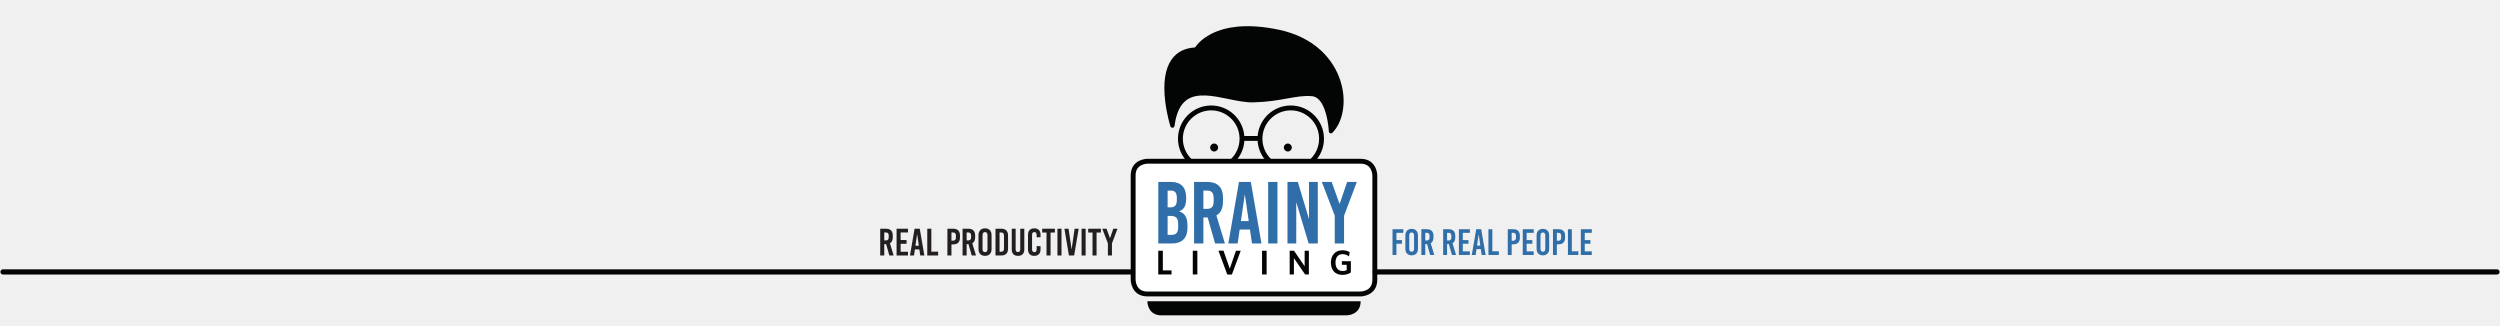
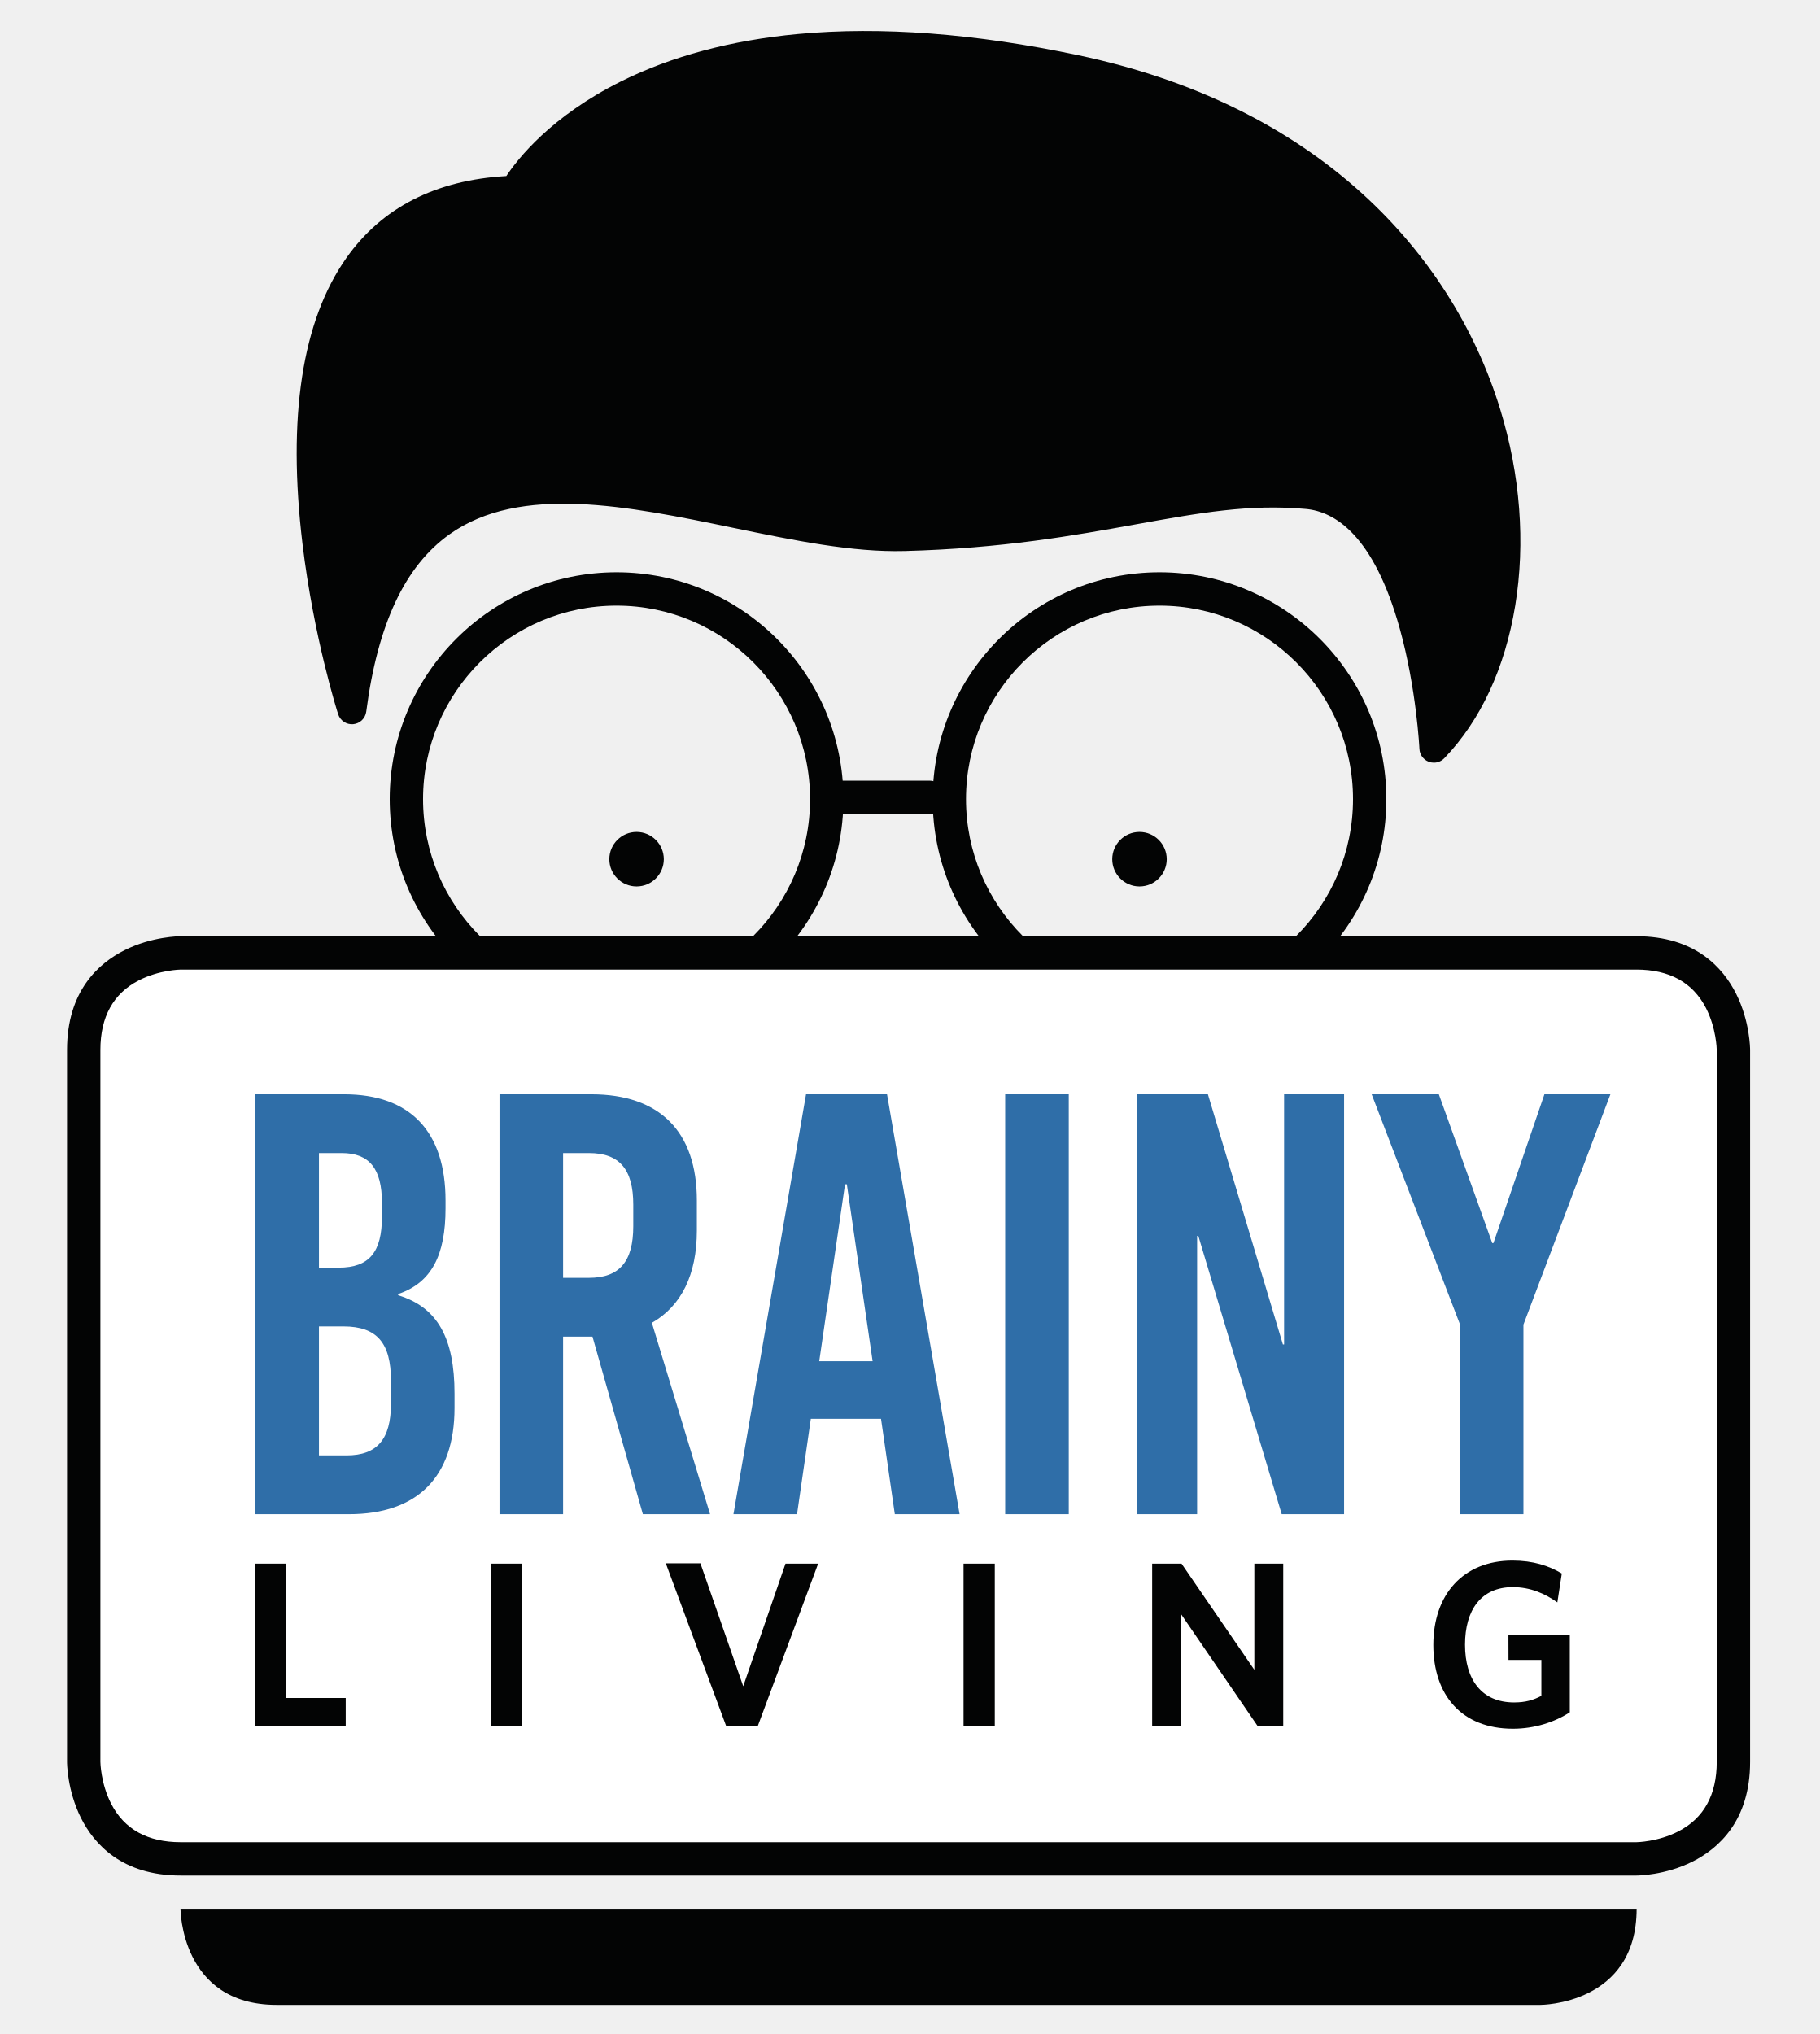
- <svg xmlns="http://www.w3.org/2000/svg" width="100%" height="100%" viewBox="0 0 8000 1042" version="1.1" xml:space="preserve" style="fill-rule:evenodd;clip-rule:evenodd;stroke-linecap:round;stroke-linejoin:round;stroke-miterlimit:2;">
+ <svg xmlns="http://www.w3.org/2000/svg" width="100%" height="100%" viewBox="0 0 7013 7838" version="1.1" xml:space="preserve" style="fill-rule:evenodd;clip-rule:evenodd;stroke-linejoin:round;stroke-miterlimit:2;">
  <g transform="matrix(4.16667,0,0,4.16667,0,0)">
-     <path d="M991.298,128.308C979.293,128.308 969.526,118.541 969.526,106.536C969.526,94.532 979.293,84.766 991.298,84.766C1003.3,84.766 1013.07,94.532 1013.07,106.536C1013.07,118.541 1003.3,128.308 991.298,128.308ZM930.21,128.308C918.205,128.308 908.438,118.541 908.438,106.536C908.438,94.532 918.205,84.766 930.21,84.766C942.215,84.766 951.981,94.532 951.981,106.536C951.981,118.541 942.215,128.308 930.21,128.308ZM991.298,81.013C977.902,81.013 966.893,91.388 965.861,104.522C965.712,104.484 965.559,104.458 965.398,104.458L955.659,104.458C955.653,104.458 955.648,104.46 955.642,104.46C954.581,91.355 943.584,81.013 930.21,81.013C916.136,81.013 904.687,92.463 904.687,106.536C904.687,120.61 916.136,132.06 930.21,132.06C943.721,132.06 954.807,121.506 955.673,108.21L965.398,108.21C965.548,108.21 965.691,108.188 965.831,108.155C966.669,121.477 977.769,132.06 991.298,132.06C1005.37,132.06 1016.82,120.61 1016.82,106.536C1016.82,92.463 1005.37,81.013 991.298,81.013Z" style="fill:rgb(3,4,4);fill-rule:nonzero;" />
-     <path d="M1022.17,102.433C1021.97,102.433 1021.78,102.399 1021.59,102.328C1020.98,102.098 1020.57,101.53 1020.54,100.882C1020.54,100.815 1020.21,94.101 1018.34,87.369C1015.38,76.754 1010.96,74.181 1007.77,73.891C1001.43,73.314 995.808,74.327 988.693,75.611C981.635,76.883 973.634,78.326 962.631,78.621C956.74,78.781 950.206,77.431 943.29,76.002C931.538,73.575 919.386,71.066 911.414,76.741C906.395,80.315 903.331,86.842 902.045,96.696C901.947,97.451 901.337,98.036 900.579,98.105C899.824,98.175 899.116,97.706 898.884,96.981C898.773,96.631 896.133,88.298 894.874,77.819C893.158,63.543 894.821,52.716 899.816,45.639C903.81,39.981 909.859,36.886 917.808,36.432C919.071,34.524 922.836,29.704 930.711,25.783C936.401,22.95 943.099,21.157 950.619,20.452C959.933,19.58 970.552,20.384 982.183,22.843C994.991,25.55 1005.75,30.806 1014.17,38.463C1021.46,45.098 1026.81,53.479 1029.64,62.699C1031.89,70.064 1032.48,77.692 1031.32,84.757C1030.17,91.775 1027.41,97.715 1023.33,101.936C1023.02,102.26 1022.6,102.433 1022.17,102.433Z" style="fill:rgb(3,4,4);fill-rule:nonzero;" />
-     <path d="M1055.87,134.871C1055.87,134.871 1055.87,123.962 1044.96,123.962L881.169,123.962C881.169,123.962 870.259,123.962 870.259,134.871L870.259,214.982C870.259,214.982 870.259,225.891 881.169,225.891L1044.96,225.891C1044.96,225.891 1055.87,225.891 1055.87,214.982L1055.87,134.871Z" style="fill:white;fill-rule:nonzero;" />
-     <path d="M881.169,125.712C881.152,125.712 878.752,125.744 876.451,126.929C873.587,128.405 872.136,131.035 872.136,134.746L872.136,214.856C872.136,214.874 872.167,217.273 873.353,219.575C874.829,222.438 877.458,223.89 881.169,223.89L1044.96,223.89C1044.97,223.89 1047.37,223.858 1049.68,222.673C1052.54,221.197 1053.99,218.567 1053.99,214.856L1053.99,134.751C1053.99,134.669 1053.95,132.3 1052.77,130.027C1051.3,127.164 1048.67,125.712 1044.96,125.712L881.169,125.712ZM1044.96,227.642L881.169,227.642C874.575,227.642 871.426,224.112 869.945,221.15C868.401,218.062 868.383,214.986 868.383,214.856L868.383,134.746C868.383,128.151 871.914,125.002 874.875,123.521C877.963,121.977 881.04,121.96 881.169,121.96L1044.96,121.96C1051.55,121.96 1054.7,125.49 1056.18,128.452C1057.73,131.54 1057.74,134.616 1057.74,134.746L1057.74,214.856C1057.74,221.451 1054.21,224.6 1051.25,226.081C1048.16,227.625 1045.09,227.642 1044.96,227.642Z" style="fill:rgb(3,4,4);fill-rule:nonzero;" />
-     <path d="M889.573,139.743L889.573,186.985L900.102,186.985C907.795,186.985 911.979,182.801 911.979,175.04L911.979,173.42C911.979,167.211 910.09,163.702 905.635,162.351L905.635,162.217C909.415,160.934 910.967,157.83 910.967,152.566L910.967,151.688C910.967,143.928 906.985,139.743 899.562,139.743L889.573,139.743ZM896.727,146.357L899.292,146.357C902.396,146.357 903.813,148.111 903.813,151.959L903.813,153.511C903.813,157.493 902.396,159.247 898.954,159.247L896.727,159.247L896.727,146.357ZM896.727,165.861L899.494,165.861C903.273,165.861 904.826,167.751 904.826,171.935L904.826,174.567C904.826,178.55 903.273,180.372 899.832,180.372L896.727,180.372L896.727,165.861ZM933.171,186.985L940.729,186.985L934.183,165.457C937.49,163.566 939.245,160.057 939.245,155.063L939.245,151.688C939.245,143.928 935.06,139.743 927.366,139.743L917.041,139.743L917.041,186.985L924.195,186.985L924.195,167.009L927.501,167.009L933.171,186.985ZM924.195,146.357L927.097,146.357C930.539,146.357 932.091,148.179 932.091,152.161L932.091,154.591C932.091,158.572 930.539,160.394 927.097,160.394L924.195,160.394L924.195,146.357ZM968.805,186.985L960.639,139.743L951.528,139.743L943.361,186.985L950.515,186.985L952.067,176.255L959.964,176.255L961.517,186.985L968.805,186.985ZM955.915,149.866L956.117,149.866L959.019,169.775L953.012,169.775L955.915,149.866ZM981.088,139.743L973.934,139.743L973.934,186.985L981.088,186.985L981.088,139.743ZM1012.06,186.985L1012.06,139.743L1005.32,139.743L1005.32,167.886L1005.18,167.886L996.744,139.743L988.78,139.743L988.78,186.985L995.529,186.985L995.529,155.671L995.664,155.671L1005.05,186.985L1012.06,186.985ZM1032.24,165.659L1042.03,139.743L1034.61,139.743L1028.87,156.48L1028.73,156.48L1022.73,139.743L1015.17,139.743L1025.09,165.592L1025.09,186.985L1032.24,186.985L1032.24,165.659Z" style="fill:rgb(47,110,168);fill-rule:nonzero;" />
-     <path d="M899.737,210.783L899.737,207.665L893.058,207.665L893.058,192.548L889.543,192.548L889.543,210.783L899.737,210.783ZM919.565,192.548L916.05,192.548L916.05,210.783L919.565,210.783L919.565,192.548ZM952.891,192.548L949.217,192.548L944.46,206.344L939.643,192.511L935.75,192.511L942.55,210.845L946.091,210.845L952.891,192.548ZM972.765,192.548L969.249,192.548L969.249,210.783L972.765,210.783L972.765,192.548ZM1005.22,210.783L1005.22,192.548L1001.97,192.548L1001.97,204.493L993.774,192.548L990.471,192.548L990.471,210.783L993.722,210.783L993.722,198.23L1002.31,210.783L1005.22,210.783ZM1037.46,209.277L1037.46,200.582L1030.55,200.582L1030.56,203.384L1034.26,203.384L1034.26,207.427C1033.36,207.903 1032.46,208.167 1031.2,208.167C1027.52,208.167 1025.67,205.577 1025.67,201.666C1025.67,197.781 1027.47,195.191 1031.04,195.191C1033.05,195.191 1034.68,195.93 1036.06,196.909L1036.56,193.658C1035.11,192.786 1033.34,192.205 1031.01,192.205C1025.46,192.205 1022.11,196.037 1022.11,201.692C1022.11,207.321 1025.28,211.127 1031.06,211.127C1033.49,211.127 1035.74,210.386 1037.46,209.277Z" style="fill:rgb(3,4,4);fill-rule:nonzero;" />
-     <path d="M881.147,231.381C881.147,231.381 881.147,242.19 891.958,242.19L1034.17,242.19C1034.17,242.19 1044.98,242.19 1044.98,231.381" style="fill:rgb(3,4,4);fill-rule:nonzero;" />
-     <path d="M932.462,110.227C930.772,110.227 929.397,111.602 929.397,113.293C929.397,114.983 930.772,116.358 932.462,116.358C934.152,116.358 935.527,114.983 935.527,113.293C935.527,111.602 934.152,110.227 932.462,110.227Z" style="fill:rgb(3,4,4);fill-rule:nonzero;" />
-     <path d="M989.046,110.227C987.355,110.227 985.98,111.602 985.98,113.293C985.98,114.983 987.355,116.358 989.046,116.358C990.735,116.358 992.11,114.983 992.11,113.293C992.11,111.602 990.735,110.227 989.046,110.227Z" style="fill:rgb(3,4,4);fill-rule:nonzero;" />
-     <path d="M679.113,184.641L680.375,184.641C681.873,184.641 682.549,183.848 682.549,182.116L682.549,181.057C682.549,179.325 681.873,178.532 680.375,178.532L679.113,178.532L679.113,184.641ZM680.552,187.518L679.113,187.518L679.113,196.212L676,196.212L676,175.655L680.493,175.655C683.841,175.655 685.662,177.475 685.662,180.852L685.662,182.321C685.662,184.494 684.898,186.021 683.459,186.844L686.308,196.212L683.019,196.212L680.552,187.518Z" style="fill:rgb(35,31,32);fill-rule:nonzero;" />
-     <path d="M691.683,178.532L691.683,184.347L696.234,184.347L696.234,187.225L691.683,187.225L691.683,193.334L697.321,193.334L697.321,196.212L688.57,196.212L688.57,175.655L697.321,175.655L697.321,178.532L691.683,178.532Z" style="fill:rgb(35,31,32);fill-rule:nonzero;" />
-     <path d="M703.048,188.723L705.662,188.723L704.398,180.059L704.311,180.059L703.048,188.723ZM706.748,196.212L706.073,191.542L702.637,191.542L701.961,196.212L698.848,196.212L702.402,175.655L706.366,175.655L709.92,196.212L706.748,196.212Z" style="fill:rgb(35,31,32);fill-rule:nonzero;" />
-     <path d="M720.463,193.275L720.463,196.212L712.152,196.212L712.152,175.655L715.265,175.655L715.265,193.275L720.463,193.275Z" style="fill:rgb(35,31,32);fill-rule:nonzero;" />
-     <path d="M730.713,184.817L731.976,184.817C733.473,184.817 734.148,184.024 734.148,182.292L734.148,181.057C734.148,179.325 733.473,178.532 731.976,178.532L730.713,178.532L730.713,184.817ZM732.093,175.655C735.44,175.655 737.262,177.475 737.262,180.852L737.262,182.497C737.262,185.875 735.44,187.695 732.093,187.695L730.713,187.695L730.713,196.212L727.6,196.212L727.6,175.655L732.093,175.655Z" style="fill:rgb(35,31,32);fill-rule:nonzero;" />
-     <path d="M742.372,184.641L743.634,184.641C745.132,184.641 745.808,183.848 745.808,182.116L745.808,181.057C745.808,179.325 745.132,178.532 743.634,178.532L742.372,178.532L742.372,184.641ZM743.811,187.518L742.372,187.518L742.372,196.212L739.259,196.212L739.259,175.655L743.752,175.655C747.1,175.655 748.92,177.475 748.92,180.852L748.92,182.321C748.92,184.494 748.157,186.021 746.718,186.844L749.567,196.212L746.277,196.212L743.811,187.518Z" style="fill:rgb(35,31,32);fill-rule:nonzero;" />
-     <path d="M754.589,180.589L754.589,191.278C754.589,192.804 755.265,193.628 756.499,193.628C757.732,193.628 758.407,192.804 758.407,191.278L758.407,180.589C758.407,179.061 757.732,178.239 756.499,178.239C755.265,178.239 754.589,179.061 754.589,180.589ZM761.52,180.559L761.52,191.307C761.52,194.537 759.612,196.505 756.499,196.505C753.386,196.505 751.477,194.537 751.477,191.307L751.477,180.559C751.477,177.328 753.386,175.36 756.499,175.36C759.612,175.36 761.52,177.328 761.52,180.559Z" style="fill:rgb(35,31,32);fill-rule:nonzero;" />
-     <path d="M767.659,193.334L768.892,193.334C770.39,193.334 771.065,192.541 771.065,190.807L771.065,181.057C771.065,179.325 770.39,178.532 768.892,178.532L767.659,178.532L767.659,193.334ZM769.009,175.655C772.357,175.655 774.178,177.475 774.178,180.852L774.178,191.013C774.178,194.391 772.357,196.212 769.009,196.212L764.545,196.212L764.545,175.655L769.009,175.655Z" style="fill:rgb(35,31,32);fill-rule:nonzero;" />
-     <path d="M786.66,191.6C786.66,194.832 784.81,196.505 781.814,196.505C778.877,196.505 777.027,194.832 777.027,191.6L777.027,175.655L780.023,175.655L780.023,191.512C780.023,193.011 780.698,193.568 781.785,193.568C782.872,193.568 783.547,193.011 783.547,191.512L783.547,175.655L786.66,175.655L786.66,191.6Z" style="fill:rgb(35,31,32);fill-rule:nonzero;" />
-     <path d="M799.142,180.294L799.142,182.144L796.146,182.292L796.146,180.617C796.146,178.973 795.529,178.239 794.384,178.239C793.238,178.239 792.622,178.973 792.622,180.324L792.622,191.542C792.622,192.893 793.238,193.628 794.384,193.628C795.529,193.628 796.146,192.893 796.146,191.249L796.146,188.958L799.142,189.105L799.142,191.571C799.142,194.684 797.35,196.505 794.295,196.505C791.271,196.505 789.509,194.684 789.509,191.571L789.509,180.294C789.509,177.181 791.271,175.36 794.295,175.36C797.35,175.36 799.142,177.181 799.142,180.294Z" style="fill:rgb(35,31,32);fill-rule:nonzero;" />
-     <path d="M806.835,178.592L806.835,196.212L803.723,196.212L803.723,178.592L800.404,178.592L800.404,175.655L810.154,175.655L810.154,178.592L806.835,178.592Z" style="fill:rgb(35,31,32);fill-rule:nonzero;" />
-     <rect x="812.122" y="175.655" width="3.113" height="20.557" style="fill:rgb(35,31,32);fill-rule:nonzero;" />
-     <path d="M820.932,196.212L817.466,175.655L820.638,175.655L822.958,191.337L823.017,191.337L825.308,175.655L828.421,175.655L824.955,196.212L820.932,196.212Z" style="fill:rgb(35,31,32);fill-rule:nonzero;" />
-     <rect x="830.653" y="175.655" width="3.113" height="20.557" style="fill:rgb(35,31,32);fill-rule:nonzero;" />
-     <path d="M842.165,178.592L842.165,196.212L839.052,196.212L839.052,178.592L835.733,178.592L835.733,175.655L845.483,175.655L845.483,178.592L842.165,178.592Z" style="fill:rgb(35,31,32);fill-rule:nonzero;" />
-     <path d="M853.972,196.212L850.859,196.212L850.859,186.902L846.542,175.655L849.831,175.655L852.445,182.937L852.503,182.937L855,175.655L858.23,175.655L853.972,186.931L853.972,196.212Z" style="fill:rgb(35,31,32);fill-rule:nonzero;" />
-     <path d="M1072.46,178.816L1072.46,184.408L1076.69,184.408L1076.69,187.176L1072.46,187.176L1072.46,195.817L1069.46,195.817L1069.46,176.05L1077.74,176.05L1077.74,178.816L1072.46,178.816Z" style="fill:rgb(47,110,168);fill-rule:nonzero;" />
-     <path d="M1082.31,180.794L1082.31,191.073C1082.31,192.541 1082.96,193.332 1084.15,193.332C1085.34,193.332 1085.99,192.541 1085.99,191.073L1085.99,180.794C1085.99,179.325 1085.34,178.534 1084.15,178.534C1082.96,178.534 1082.31,179.325 1082.31,180.794ZM1088.98,180.765L1088.98,191.101C1088.98,194.207 1087.14,196.099 1084.15,196.099C1081.16,196.099 1079.32,194.207 1079.32,191.101L1079.32,180.765C1079.32,177.658 1081.16,175.766 1084.15,175.766C1087.14,175.766 1088.98,177.658 1088.98,180.765Z" style="fill:rgb(47,110,168);fill-rule:nonzero;" />
-     <path d="M1094.6,184.69L1095.81,184.69C1097.25,184.69 1097.9,183.928 1097.9,182.262L1097.9,181.245C1097.9,179.579 1097.25,178.816 1095.81,178.816L1094.6,178.816L1094.6,184.69ZM1095.98,187.458L1094.6,187.458L1094.6,195.817L1091.61,195.817L1091.61,176.05L1095.93,176.05C1099.15,176.05 1100.9,177.8 1100.9,181.048L1100.9,182.46C1100.9,184.549 1100.16,186.017 1098.78,186.808L1101.52,195.817L1098.36,195.817L1095.98,187.458Z" style="fill:rgb(47,110,168);fill-rule:nonzero;" />
-     <path d="M1111.35,184.69L1112.56,184.69C1114,184.69 1114.65,183.928 1114.65,182.262L1114.65,181.245C1114.65,179.579 1114,178.816 1112.56,178.816L1111.35,178.816L1111.35,184.69ZM1112.73,187.458L1111.35,187.458L1111.35,195.817L1108.35,195.817L1108.35,176.05L1112.67,176.05C1115.89,176.05 1117.64,177.8 1117.64,181.048L1117.64,182.46C1117.64,184.549 1116.91,186.017 1115.53,186.808L1118.26,195.817L1115.1,195.817L1112.73,187.458Z" style="fill:rgb(47,110,168);fill-rule:nonzero;" />
-     <path d="M1123.43,178.816L1123.43,184.408L1127.81,184.408L1127.81,187.176L1123.43,187.176L1123.43,193.05L1128.86,193.05L1128.86,195.817L1120.44,195.817L1120.44,176.05L1128.86,176.05L1128.86,178.816L1123.43,178.816Z" style="fill:rgb(47,110,168);fill-rule:nonzero;" />
-     <path d="M1134.36,188.616L1136.88,188.616L1135.66,180.285L1135.58,180.285L1134.36,188.616ZM1137.92,195.817L1137.27,191.327L1133.97,191.327L1133.32,195.817L1130.32,195.817L1133.74,176.05L1137.55,176.05L1140.97,195.817L1137.92,195.817Z" style="fill:rgb(47,110,168);fill-rule:nonzero;" />
-     <path d="M1151.11,192.993L1151.11,195.817L1143.12,195.817L1143.12,176.05L1146.11,176.05L1146.11,192.993L1151.11,192.993Z" style="fill:rgb(47,110,168);fill-rule:nonzero;" />
-     <path d="M1160.97,184.859L1162.18,184.859C1163.62,184.859 1164.27,184.097 1164.27,182.431L1164.27,181.245C1164.27,179.579 1163.62,178.816 1162.18,178.816L1160.97,178.816L1160.97,184.859ZM1162.29,176.05C1165.51,176.05 1167.26,177.8 1167.26,181.048L1167.26,182.629C1167.26,185.877 1165.51,187.628 1162.29,187.628L1160.97,187.628L1160.97,195.817L1157.97,195.817L1157.97,176.05L1162.29,176.05Z" style="fill:rgb(47,110,168);fill-rule:nonzero;" />
-     <path d="M1172.46,178.816L1172.46,184.408L1176.84,184.408L1176.84,187.176L1172.46,187.176L1172.46,193.05L1177.88,193.05L1177.88,195.817L1169.47,195.817L1169.47,176.05L1177.88,176.05L1177.88,178.816L1172.46,178.816Z" style="fill:rgb(47,110,168);fill-rule:nonzero;" />
-     <path d="M1183.11,180.794L1183.11,191.073C1183.11,192.541 1183.76,193.332 1184.94,193.332C1186.13,193.332 1186.78,192.541 1186.78,191.073L1186.78,180.794C1186.78,179.325 1186.13,178.534 1184.94,178.534C1183.76,178.534 1183.11,179.325 1183.11,180.794ZM1189.77,180.765L1189.77,191.101C1189.77,194.207 1187.94,196.099 1184.94,196.099C1181.95,196.099 1180.11,194.207 1180.11,191.101L1180.11,180.765C1180.11,177.658 1181.95,175.766 1184.94,175.766C1187.94,175.766 1189.77,177.658 1189.77,180.765Z" style="fill:rgb(47,110,168);fill-rule:nonzero;" />
-     <path d="M1195.67,184.859L1196.89,184.859C1198.33,184.859 1198.98,184.097 1198.98,182.431L1198.98,181.245C1198.98,179.579 1198.33,178.816 1196.89,178.816L1195.67,178.816L1195.67,184.859ZM1197,176.05C1200.22,176.05 1201.97,177.8 1201.97,181.048L1201.97,182.629C1201.97,185.877 1200.22,187.628 1197,187.628L1195.67,187.628L1195.67,195.817L1192.68,195.817L1192.68,176.05L1197,176.05Z" style="fill:rgb(47,110,168);fill-rule:nonzero;" />
-     <path d="M1212.17,192.993L1212.17,195.817L1204.17,195.817L1204.17,176.05L1207.17,176.05L1207.17,192.993L1212.17,192.993Z" style="fill:rgb(47,110,168);fill-rule:nonzero;" />
-     <path d="M1217.08,178.816L1217.08,184.408L1221.46,184.408L1221.46,187.176L1217.08,187.176L1217.08,193.05L1222.5,193.05L1222.5,195.817L1214.09,195.817L1214.09,176.05L1222.5,176.05L1222.5,178.816L1217.08,178.816Z" style="fill:rgb(47,110,168);fill-rule:nonzero;" />
-     <path d="M1917.67,208.834L1056.17,208.834L1917.67,208.834Z" style="fill:none;stroke:rgb(3,4,4);stroke-width:4px;" />
-     <path d="M869.667,208.834L2.333,208.834L869.667,208.834Z" style="fill:none;stroke:rgb(3,4,4);stroke-width:4px;" />
+     <path d="M1072.37,560.111C973.688,560.111 893.405,640.393 893.405,739.074C893.405,837.755 973.688,918.037 1072.37,918.037C1171.05,918.037 1251.33,837.755 1251.33,739.074C1251.33,640.393 1171.05,560.111 1072.37,560.111ZM1072.37,948.881C956.682,948.881 862.563,854.761 862.563,739.074C862.563,623.387 956.682,529.268 1072.37,529.268C1188.06,529.268 1282.17,623.387 1282.17,739.074C1282.17,854.761 1188.06,948.881 1072.37,948.881Z" style="fill:rgb(3,4,4);fill-rule:nonzero;" />
+     <path d="M570.225,560.111C471.544,560.111 391.262,640.393 391.262,739.074C391.262,837.755 471.544,918.037 570.225,918.037C668.904,918.037 749.186,837.755 749.186,739.074C749.186,640.393 668.904,560.111 570.225,560.111ZM570.225,948.881C454.538,948.881 360.419,854.761 360.419,739.074C360.419,623.387 454.538,529.268 570.225,529.268C685.912,529.268 780.029,623.387 780.029,739.074C780.029,854.761 685.912,948.881 570.225,948.881Z" style="fill:rgb(3,4,4);fill-rule:nonzero;" />
+     <path d="M859.472,752.832L779.419,752.832C770.901,752.832 763.997,745.928 763.997,737.41C763.997,728.893 770.901,721.989 779.419,721.989L859.472,721.989C867.989,721.989 874.894,728.893 874.894,737.41C874.894,745.928 867.989,752.832 859.472,752.832Z" style="fill:rgb(3,4,4);fill-rule:nonzero;" />
+     <path d="M1326.1,705.344C1324.52,705.344 1322.92,705.063 1321.38,704.483C1316.39,702.596 1313,697.921 1312.75,692.59C1312.73,692.043 1310.02,636.852 1294.62,581.514C1270.33,494.259 1234,473.104 1207.8,470.722C1155.63,465.975 1109.44,474.308 1050.96,484.855C992.935,495.32 927.168,507.18 836.729,509.609C788.305,510.913 734.592,499.821 677.744,488.081C581.141,468.131 481.249,447.5 415.715,494.157C374.464,523.528 349.275,577.18 338.71,658.181C337.9,664.389 332.89,669.201 326.655,669.764C320.447,670.338 314.632,666.484 312.726,660.52C311.807,657.647 290.112,589.147 279.757,503.007C265.651,385.664 279.321,296.667 320.385,238.486C353.209,191.979 402.941,166.539 468.279,162.803C478.662,147.121 509.609,107.504 574.344,75.277C621.116,51.99 676.174,37.247 737.989,31.456C814.547,24.283 901.837,30.895 997.444,51.106C1102.73,73.362 1191.19,116.56 1260.39,179.502C1320.34,234.042 1364.31,302.932 1387.53,378.726C1406.08,439.263 1410.86,501.961 1401.36,560.042C1391.92,617.726 1369.23,666.559 1335.72,701.263C1333.16,703.92 1329.66,705.344 1326.1,705.344Z" style="fill:rgb(3,4,4);fill-rule:nonzero;" />
+     <path d="M1603.14,971.988C1603.14,971.988 1603.14,882.308 1513.46,882.308L167.106,882.308C167.106,882.308 77.426,882.308 77.426,971.988L77.426,1630.5C77.426,1630.5 77.426,1720.18 167.106,1720.18L1513.46,1720.18C1513.46,1720.18 1603.14,1720.18 1603.14,1630.5L1603.14,971.988Z" style="fill:white;fill-rule:nonzero;" />
+     <path d="M167.106,896.697C166.967,896.699 147.238,896.96 128.321,906.707C104.782,918.834 92.847,940.45 92.847,970.955L92.847,1629.47C92.849,1629.61 93.11,1649.34 102.858,1668.26C114.985,1691.8 136.601,1703.73 167.106,1703.73L1513.46,1703.73C1513.6,1703.73 1533.33,1703.47 1552.24,1693.72C1575.78,1681.59 1587.72,1659.98 1587.72,1629.47L1587.72,970.997C1587.71,970.324 1587.33,950.851 1577.71,932.17C1565.58,908.631 1543.96,896.697 1513.46,896.697L167.106,896.697ZM1513.46,1734.57L167.106,1734.57C112.903,1734.57 87.014,1705.55 74.842,1681.21C62.15,1655.82 62.004,1630.54 62.004,1629.47L62.004,970.955C62.004,916.752 91.023,890.864 115.369,878.692C140.754,865.999 166.042,865.854 167.106,865.854L1513.46,865.854C1567.66,865.854 1593.55,894.873 1605.72,919.219C1618.41,944.603 1618.56,969.89 1618.56,970.955L1618.56,1629.47C1618.56,1683.68 1589.54,1709.56 1565.2,1721.74C1539.81,1734.43 1514.52,1734.57 1513.46,1734.57Z" style="fill:rgb(3,4,4);fill-rule:nonzero;" />
+     <path d="M236.185,1012.03L236.185,1400.37L322.729,1400.37C385.971,1400.37 420.366,1365.97 420.366,1302.18L420.366,1288.86C420.366,1237.82 404.834,1208.98 368.219,1197.88L368.219,1196.77C399.287,1186.23 412.046,1160.71 412.046,1117.44L412.046,1110.23C412.046,1046.43 379.314,1012.03 318.291,1012.03L236.185,1012.03ZM294.991,1066.4L316.072,1066.4C341.59,1066.4 353.24,1080.82 353.24,1112.45L353.24,1125.21C353.24,1157.94 341.59,1172.36 313.298,1172.36L294.991,1172.36L294.991,1066.4ZM294.991,1226.73L317.736,1226.73C348.802,1226.73 361.562,1242.26 361.562,1276.66L361.562,1298.29C361.562,1331.02 348.802,1346 320.51,1346L294.991,1346L294.991,1226.73ZM594.56,1400.37L656.694,1400.37L602.881,1223.4C630.064,1207.86 644.488,1179.02 644.488,1137.97L644.488,1110.23C644.488,1046.43 610.093,1012.03 546.849,1012.03L461.971,1012.03L461.971,1400.37L520.776,1400.37L520.776,1236.16L547.96,1236.16L594.56,1400.37ZM520.776,1066.4L544.63,1066.4C572.924,1066.4 585.684,1081.38 585.684,1114.11L585.684,1134.08C585.684,1166.81 572.924,1181.79 544.63,1181.79L520.776,1181.79L520.776,1066.4ZM887.477,1400.37L820.35,1012.03L745.456,1012.03L678.329,1400.37L737.135,1400.37L749.894,1312.16L814.801,1312.16L827.562,1400.37L887.477,1400.37ZM781.516,1095.25L783.18,1095.25L807.036,1258.9L757.661,1258.9L781.516,1095.25ZM988.44,1012.03L929.634,1012.03L929.634,1400.37L988.44,1400.37L988.44,1012.03ZM1243.07,1400.37L1243.07,1012.03L1187.59,1012.03L1187.59,1243.37L1186.48,1243.37L1117.14,1012.03L1051.67,1012.03L1051.67,1400.37L1107.15,1400.37L1107.15,1142.96L1108.26,1142.96L1185.38,1400.37L1243.07,1400.37ZM1408.95,1225.06L1489.39,1012.03L1428.36,1012.03L1381.21,1149.62L1380.1,1149.62L1330.72,1012.03L1268.59,1012.03L1350.14,1224.51L1350.14,1400.37L1408.95,1400.37L1408.95,1225.06Z" style="fill:rgb(47,110,168);fill-rule:nonzero;" />
+     <path d="M319.737,1595.99L319.737,1570.36L264.828,1570.36L264.828,1446.09L235.937,1446.09L235.937,1595.99L319.737,1595.99ZM482.72,1446.09L453.827,1446.09L453.827,1595.99L482.72,1595.99L482.72,1446.09ZM756.659,1446.09L726.462,1446.09L687.359,1559.49L647.764,1445.78L615.763,1445.78L671.656,1596.5L700.765,1596.5L756.659,1446.09ZM920.024,1446.09L891.13,1446.09L891.13,1595.99L920.024,1595.99L920.024,1446.09ZM1186.79,1595.99L1186.79,1446.09L1160.07,1446.09L1160.07,1544.29L1092.73,1446.09L1065.57,1446.09L1065.57,1595.99L1092.29,1595.99L1092.29,1492.8L1162.9,1595.99L1186.79,1595.99ZM1451.82,1583.61L1451.82,1512.14L1395.07,1512.14L1395.13,1535.16L1425.54,1535.16L1425.54,1568.4C1418.15,1572.31 1410.77,1574.48 1400.34,1574.48C1370.14,1574.48 1354.93,1553.19 1354.93,1521.04C1354.93,1489.11 1369.71,1467.82 1399.04,1467.82C1415.55,1467.82 1429.01,1473.9 1440.31,1481.94L1444.44,1455.22C1432.49,1448.05 1417.93,1443.27 1398.82,1443.27C1353.2,1443.27 1325.61,1474.77 1325.61,1521.26C1325.61,1567.53 1351.68,1598.81 1399.25,1598.81C1419.24,1598.81 1437.7,1592.73 1451.82,1583.61Z" style="fill:rgb(3,4,4);fill-rule:nonzero;" />
+     <path d="M166.928,1765.3C166.928,1765.3 166.928,1854.16 255.789,1854.16L1424.77,1854.16C1424.77,1854.16 1513.64,1854.16 1513.64,1765.3" style="fill:rgb(3,4,4);fill-rule:nonzero;" />
+     <path d="M588.736,819.808C574.844,819.808 563.541,808.505 563.541,794.613C563.541,780.719 574.844,769.415 588.736,769.415C602.63,769.415 613.934,780.719 613.934,794.613C613.934,808.505 602.63,819.808 588.736,819.808Z" style="fill:rgb(3,4,4);fill-rule:nonzero;" />
+     <path d="M1053.86,819.808C1039.96,819.808 1028.66,808.505 1028.66,794.613C1028.66,780.719 1039.96,769.415 1053.86,769.415C1067.75,769.415 1079.05,780.719 1079.05,794.613C1079.05,808.505 1067.75,819.808 1053.86,819.808Z" style="fill:rgb(3,4,4);fill-rule:nonzero;" />
  </g>
</svg>
